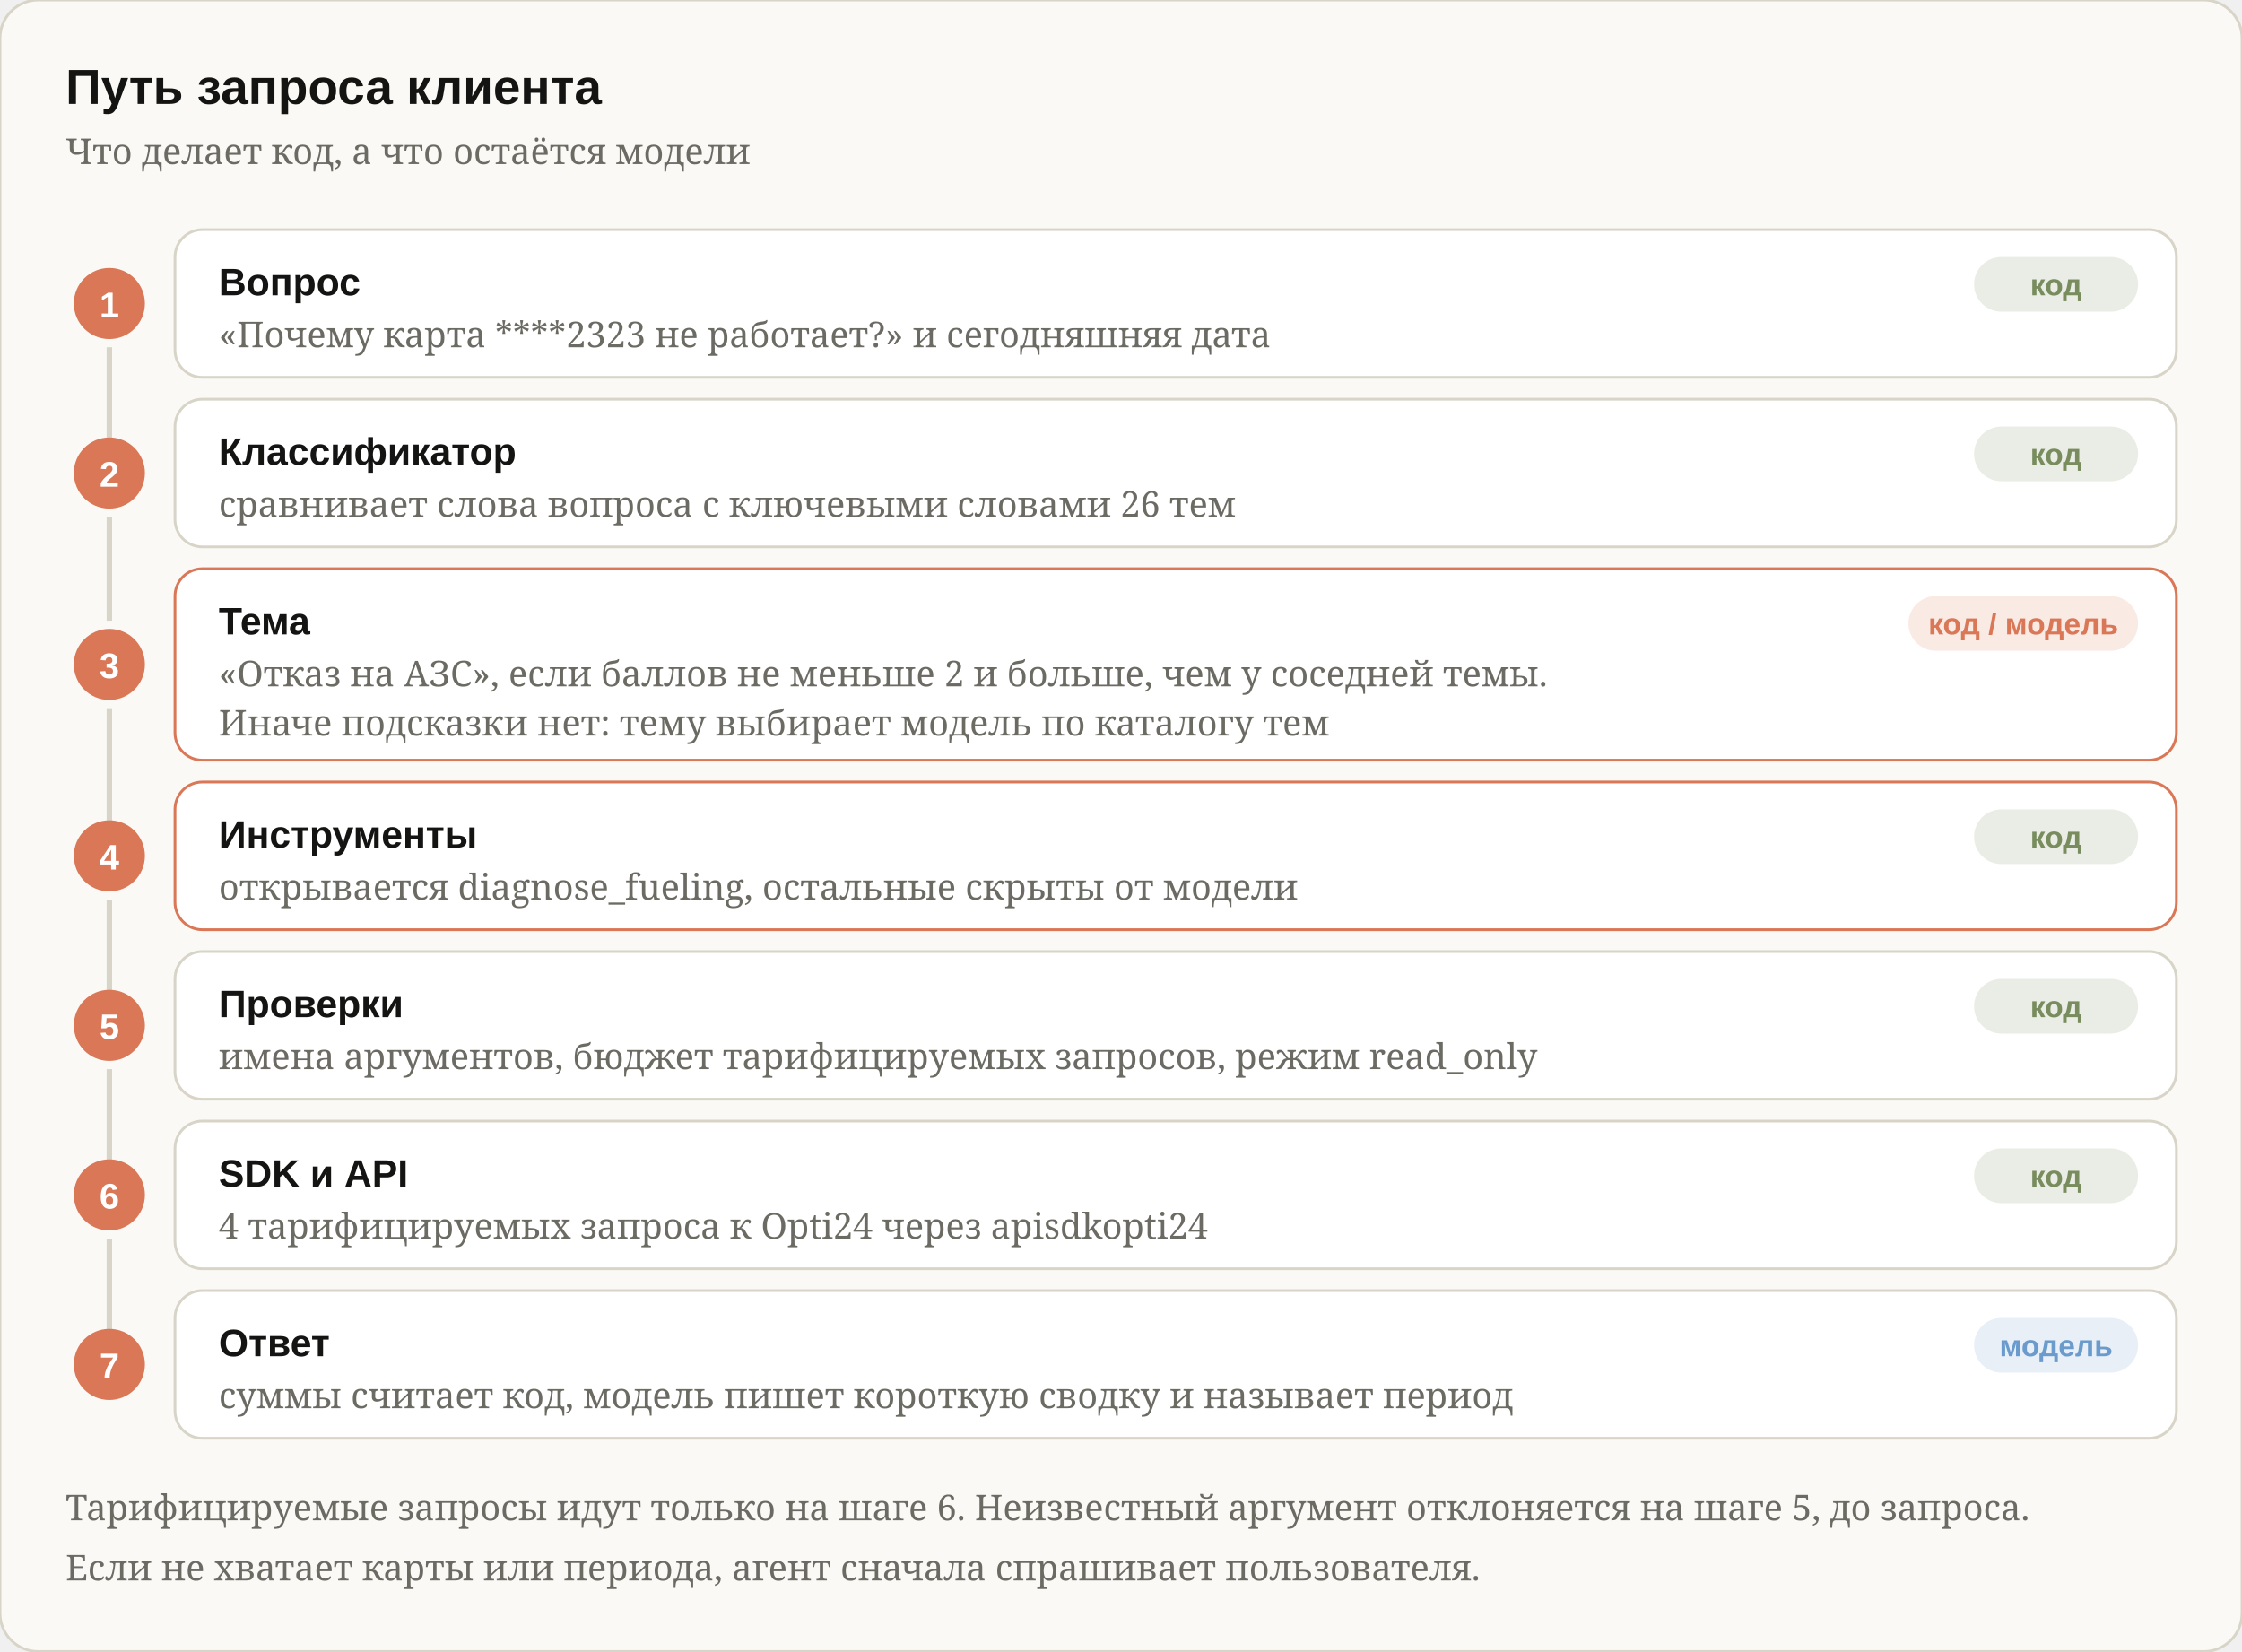
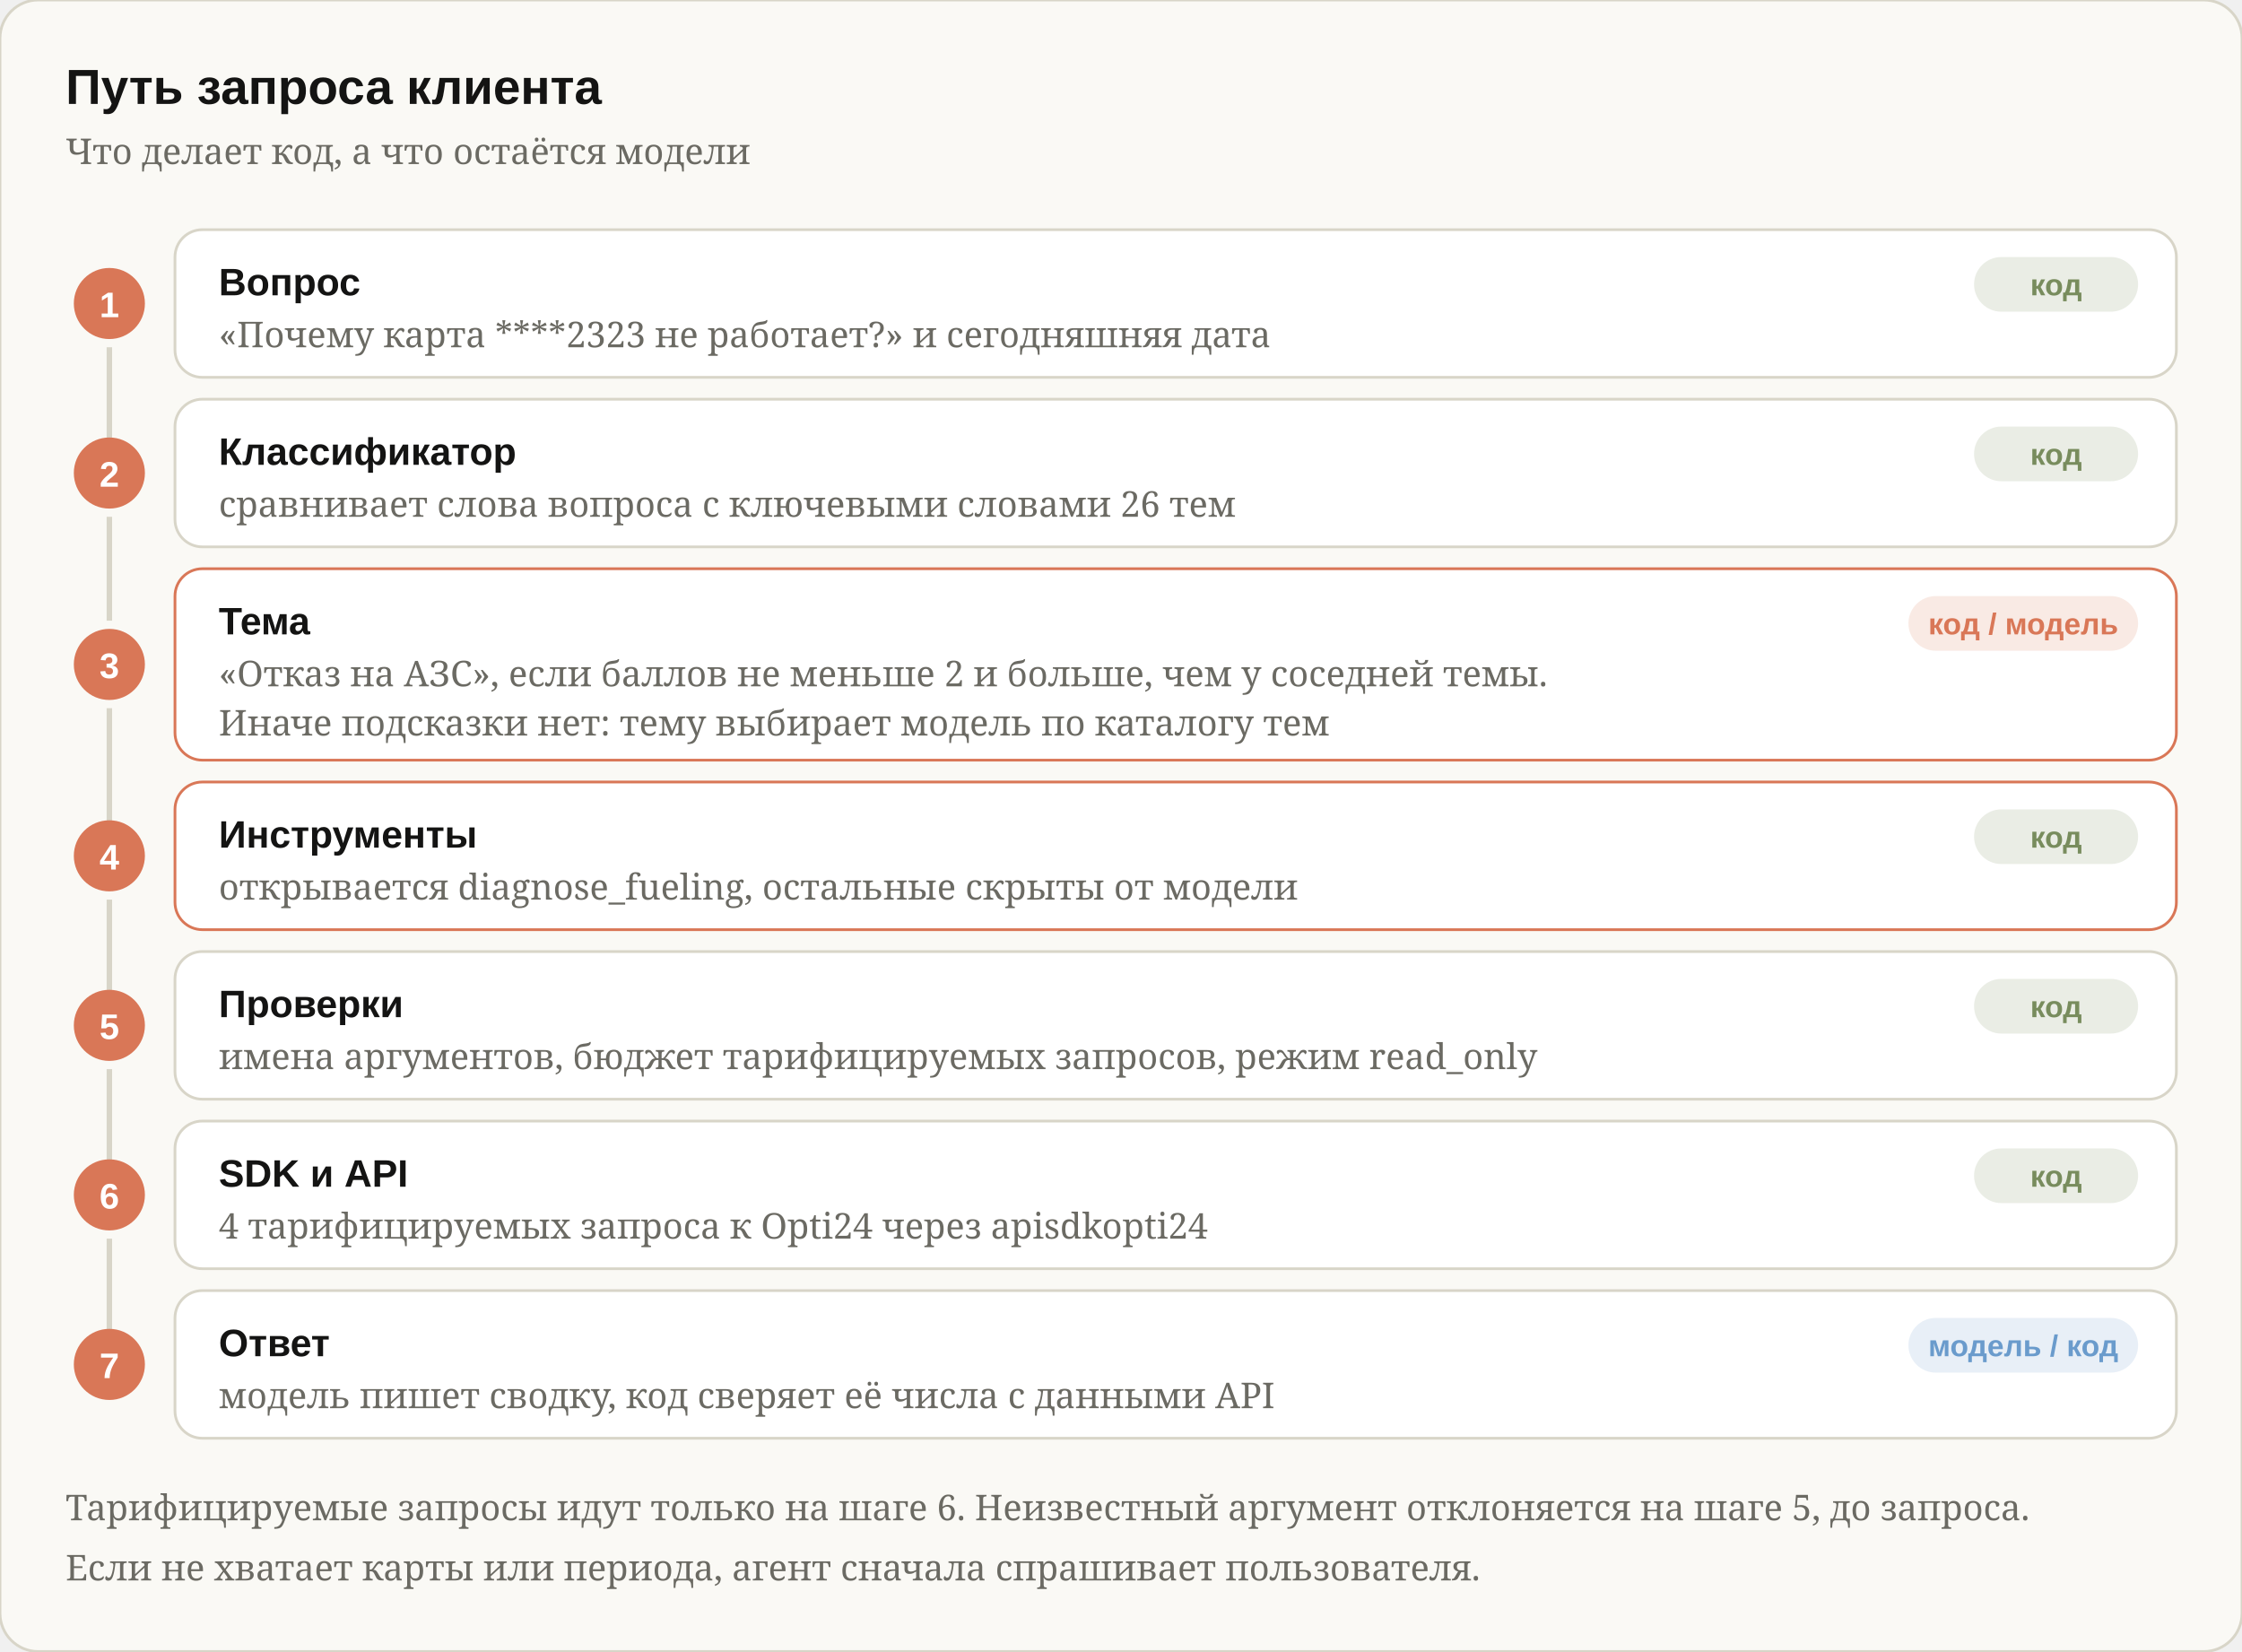
<svg xmlns="http://www.w3.org/2000/svg" width="820" height="604" viewBox="0 0 820 604" role="img" aria-label="Путь запроса клиента в семь шагов: вопрос, классификатор, тема, инструменты, проверки, SDK и API, ответ. Шаги выполняет код, тему при неуверенности и текст ответа — модель.">
  <style>.t{font-family:Lora,Georgia,serif;font-size:13px;fill:#6b6a63} .h{font-family:Poppins,'Helvetica Neue',Arial,sans-serif;font-size:14px;font-weight:600;fill:#141413} .big{font-family:Poppins,'Helvetica Neue',Arial,sans-serif;font-size:18px;font-weight:600;fill:#141413} .c{font-family:Poppins,'Helvetica Neue',Arial,sans-serif;font-size:11px;font-weight:600}</style>
  <rect width="820" height="604" rx="14" fill="#faf9f5" stroke="#d8d5c8" />
  <text x="24" y="38" class="big">Путь запроса клиента</text>
  <text x="24" y="60" class="t">Что делает код, а что остаётся модели</text>
  <line x1="40" y1="127" x2="40" y2="165" stroke="#d8d5c8" stroke-width="2" />
  <rect x="64" y="84" width="732" height="54" rx="10" fill="#ffffff" stroke="#d8d5c8" />
  <circle cx="40" cy="111" r="13" fill="#d97757" />
  <text x="40" y="116" text-anchor="middle" style="font-family:Poppins,'Helvetica Neue',Arial,sans-serif;font-size:13px;font-weight:600;fill:#fff">1</text>
  <text x="80" y="108" class="h">Вопрос</text>
  <text x="80" y="127" class="t">«Почему карта ****2323 не работает?» и сегодняшняя дата</text>
  <rect x="722" y="94" width="60" height="20" rx="10" fill="#788c5d" fill-opacity=".16" />
  <text x="752.0" y="108" text-anchor="middle" class="c" style="fill:#788c5d">код</text>
  <line x1="40" y1="189" x2="40" y2="227" stroke="#d8d5c8" stroke-width="2" />
  <rect x="64" y="146" width="732" height="54" rx="10" fill="#ffffff" stroke="#d8d5c8" />
  <circle cx="40" cy="173" r="13" fill="#d97757" />
  <text x="40" y="178" text-anchor="middle" style="font-family:Poppins,'Helvetica Neue',Arial,sans-serif;font-size:13px;font-weight:600;fill:#fff">2</text>
  <text x="80" y="170" class="h">Классификатор</text>
  <text x="80" y="189" class="t">сравнивает слова вопроса с ключевыми словами 26 тем</text>
  <rect x="722" y="156" width="60" height="20" rx="10" fill="#788c5d" fill-opacity=".16" />
  <text x="752.0" y="170" text-anchor="middle" class="c" style="fill:#788c5d">код</text>
  <line x1="40" y1="259" x2="40" y2="313" stroke="#d8d5c8" stroke-width="2" />
  <rect x="64" y="208" width="732" height="70" rx="10" fill="#ffffff" stroke="#d97757" />
  <circle cx="40" cy="243" r="13" fill="#d97757" />
  <text x="40" y="248" text-anchor="middle" style="font-family:Poppins,'Helvetica Neue',Arial,sans-serif;font-size:13px;font-weight:600;fill:#fff">3</text>
  <text x="80" y="232" class="h">Тема</text>
  <text x="80" y="251" class="t">«Отказ на АЗС», если баллов не меньше 2 и больше, чем у соседней темы.</text>
  <text x="80" y="269" class="t">Иначе подсказки нет: тему выбирает модель по каталогу тем</text>
  <rect x="698" y="218" width="84" height="20" rx="10" fill="#d97757" fill-opacity=".16" />
  <text x="740.0" y="232" text-anchor="middle" class="c" style="fill:#d97757">код / модель</text>
  <line x1="40" y1="329" x2="40" y2="367" stroke="#d8d5c8" stroke-width="2" />
  <rect x="64" y="286" width="732" height="54" rx="10" fill="#ffffff" stroke="#d97757" />
  <circle cx="40" cy="313" r="13" fill="#d97757" />
  <text x="40" y="318" text-anchor="middle" style="font-family:Poppins,'Helvetica Neue',Arial,sans-serif;font-size:13px;font-weight:600;fill:#fff">4</text>
  <text x="80" y="310" class="h">Инструменты</text>
  <text x="80" y="329" class="t">открывается diagnose_fueling, остальные скрыты от модели</text>
  <rect x="722" y="296" width="60" height="20" rx="10" fill="#788c5d" fill-opacity=".16" />
  <text x="752.0" y="310" text-anchor="middle" class="c" style="fill:#788c5d">код</text>
  <line x1="40" y1="391" x2="40" y2="429" stroke="#d8d5c8" stroke-width="2" />
  <rect x="64" y="348" width="732" height="54" rx="10" fill="#ffffff" stroke="#d8d5c8" />
  <circle cx="40" cy="375" r="13" fill="#d97757" />
  <text x="40" y="380" text-anchor="middle" style="font-family:Poppins,'Helvetica Neue',Arial,sans-serif;font-size:13px;font-weight:600;fill:#fff">5</text>
  <text x="80" y="372" class="h">Проверки</text>
  <text x="80" y="391" class="t">имена аргументов, бюджет тарифицируемых запросов, режим read_only</text>
  <rect x="722" y="358" width="60" height="20" rx="10" fill="#788c5d" fill-opacity=".16" />
  <text x="752.0" y="372" text-anchor="middle" class="c" style="fill:#788c5d">код</text>
  <line x1="40" y1="453" x2="40" y2="491" stroke="#d8d5c8" stroke-width="2" />
  <rect x="64" y="410" width="732" height="54" rx="10" fill="#ffffff" stroke="#d8d5c8" />
  <circle cx="40" cy="437" r="13" fill="#d97757" />
  <text x="40" y="442" text-anchor="middle" style="font-family:Poppins,'Helvetica Neue',Arial,sans-serif;font-size:13px;font-weight:600;fill:#fff">6</text>
  <text x="80" y="434" class="h">SDK и API</text>
  <text x="80" y="453" class="t">4 тарифицируемых запроса к Opti24 через apisdkopti24</text>
  <rect x="722" y="420" width="60" height="20" rx="10" fill="#788c5d" fill-opacity=".16" />
  <text x="752.0" y="434" text-anchor="middle" class="c" style="fill:#788c5d">код</text>
  <rect x="64" y="472" width="732" height="54" rx="10" fill="#ffffff" stroke="#d8d5c8" />
  <circle cx="40" cy="499" r="13" fill="#d97757" />
  <text x="40" y="504" text-anchor="middle" style="font-family:Poppins,'Helvetica Neue',Arial,sans-serif;font-size:13px;font-weight:600;fill:#fff">7</text>
  <text x="80" y="496" class="h">Ответ</text>
-   <text x="80" y="515" class="t">суммы считает код, модель пишет короткую сводку и называет период</text>
-   <rect x="722" y="482" width="60" height="20" rx="10" fill="#6a9bcc" fill-opacity=".16" />
-   <text x="752.0" y="496" text-anchor="middle" class="c" style="fill:#6a9bcc">модель</text>
+   <text x="80" y="515" class="t">модель пишет сводку, код сверяет её числа с данными API</text>
+   <rect x="698" y="482" width="84" height="20" rx="10" fill="#6a9bcc" fill-opacity=".16" />
+   <text x="740" y="496" text-anchor="middle" class="c" style="fill:#6a9bcc">модель / код</text>
  <text x="24" y="556" class="t">Тарифицируемые запросы идут только на шаге 6. Неизвестный аргумент отклоняется на шаге 5, до запроса.</text>
  <text x="24" y="578" class="t">Если не хватает карты или периода, агент сначала спрашивает пользователя.</text>
</svg>
